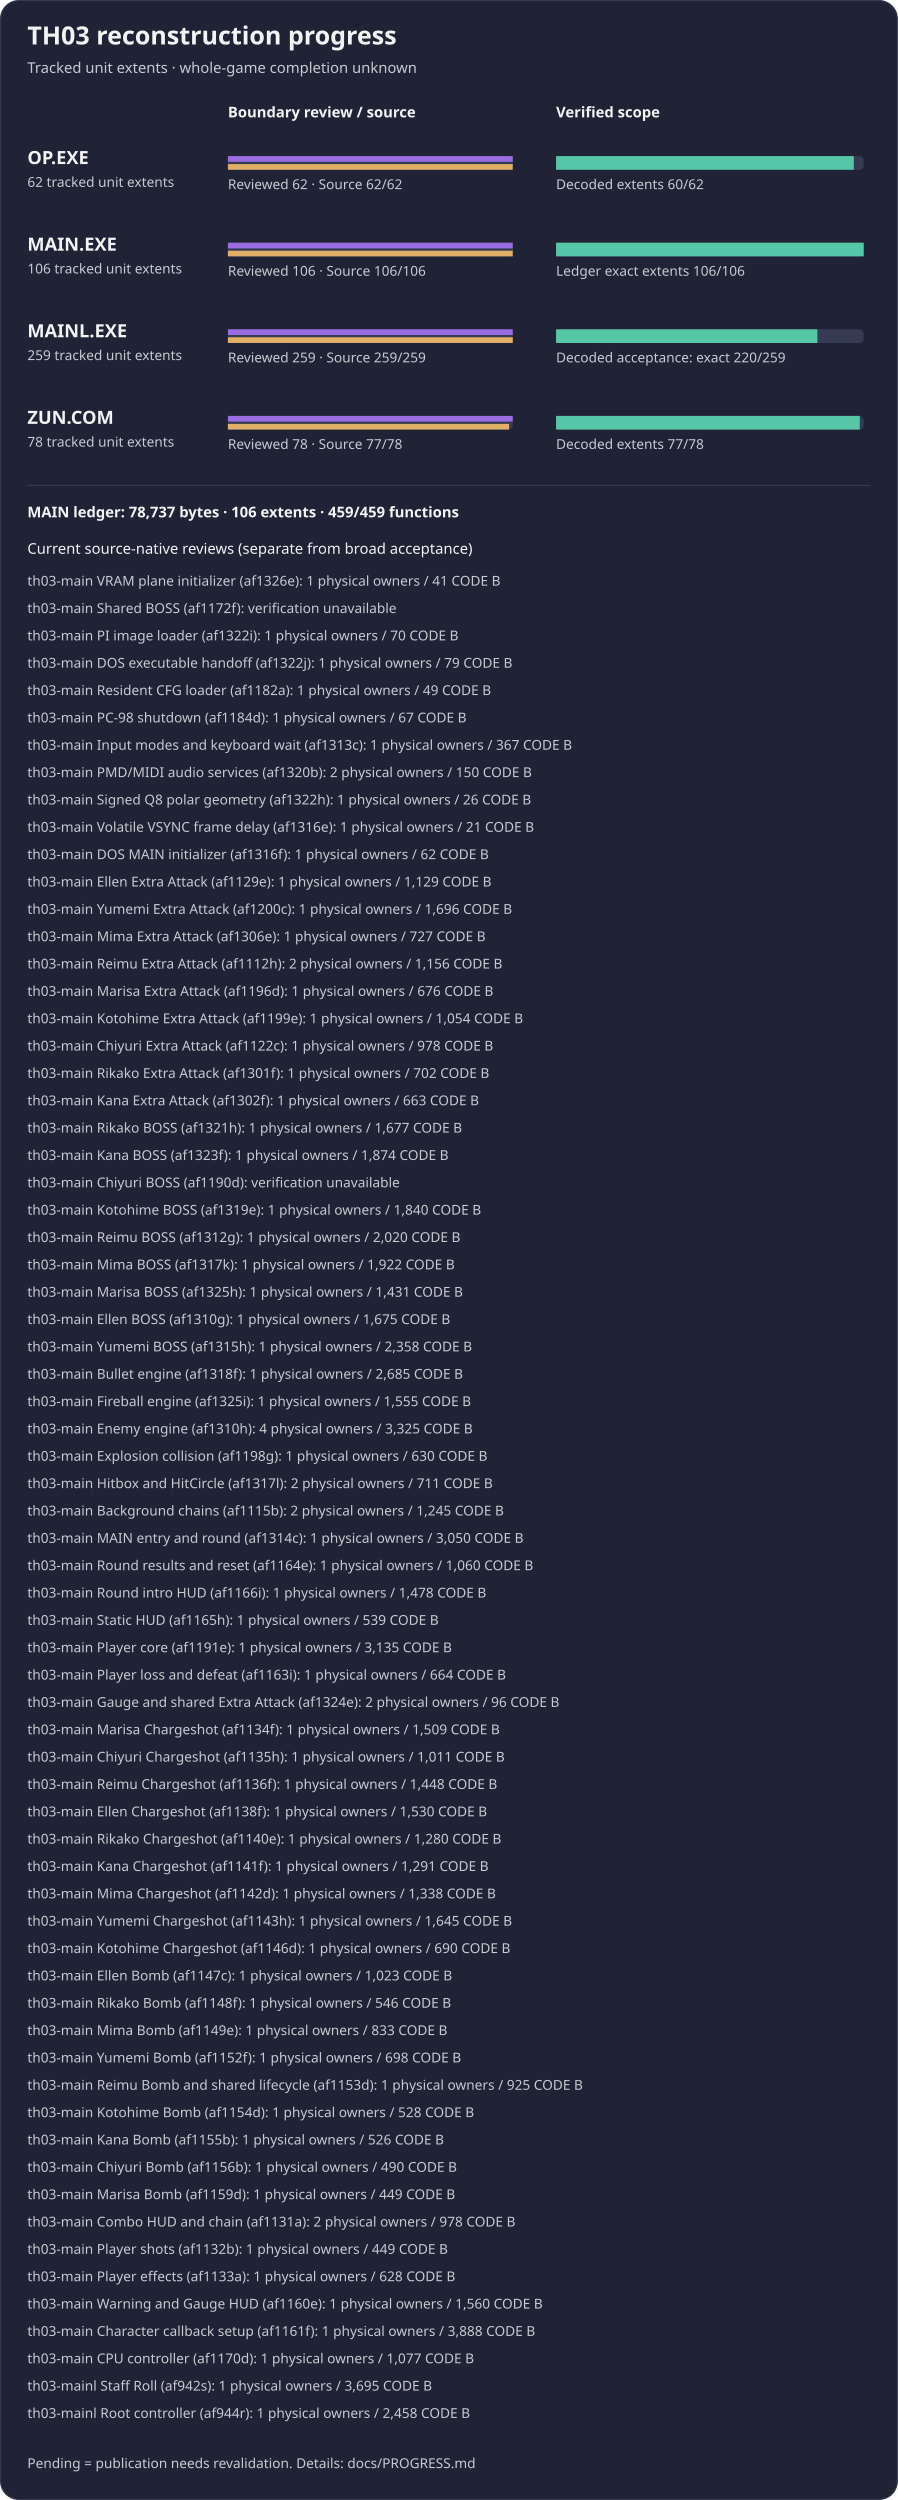
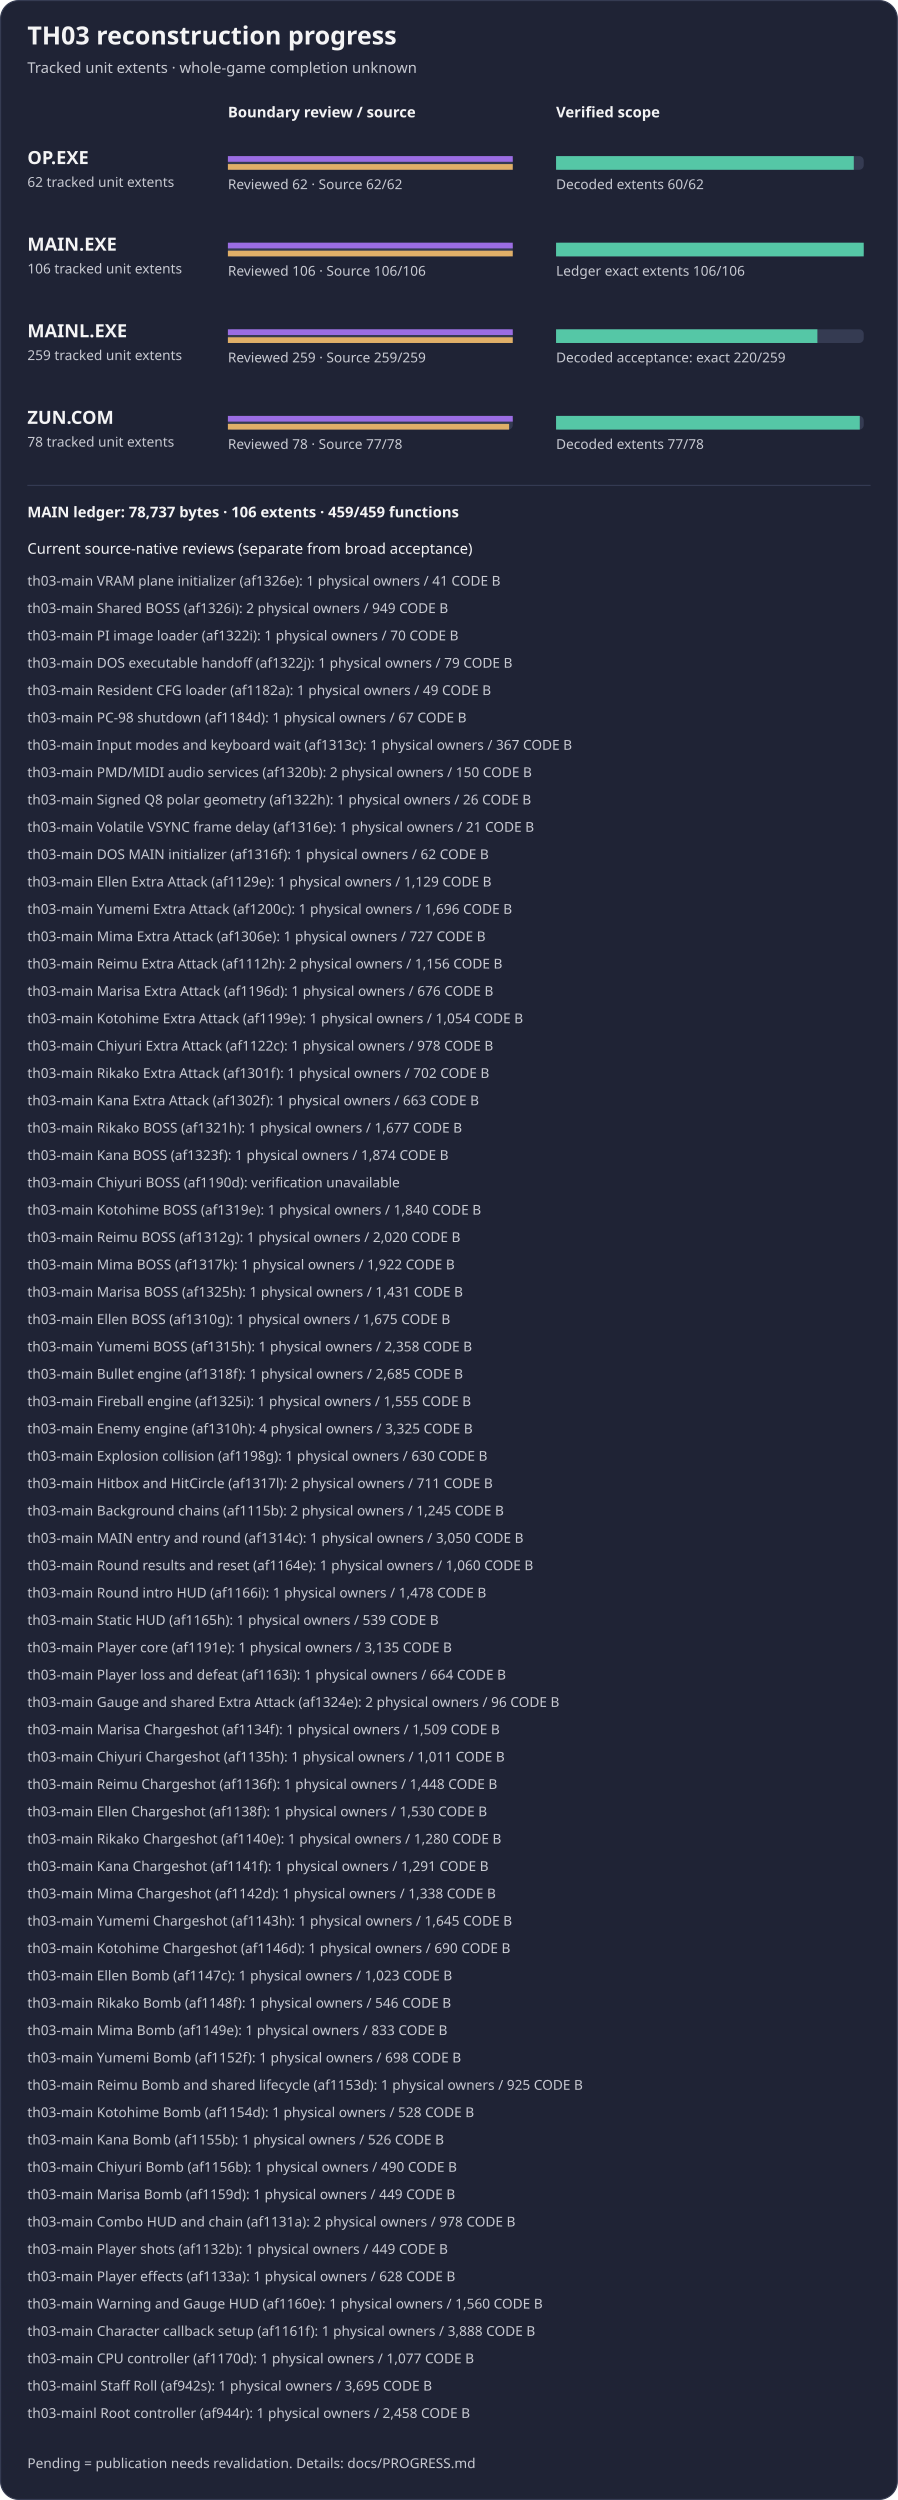
<svg xmlns="http://www.w3.org/2000/svg" width="788" height="2194" viewBox="0 0 788 2194" role="img" aria-label="TH03 reviewed subset reconstruction progress">
  <rect x="0.5" y="0.5" width="787" height="2193" rx="16" fill="#1f2335" stroke="#353b52" />
  <text x="24" y="39" fill="#f4f4f5" font-family="sans-serif" font-size="22" font-weight="600">TH03 reconstruction progress</text>
  <text x="24" y="64" fill="#c8cad2" font-family="sans-serif" font-size="13">Tracked unit extents · whole-game completion unknown</text>
  <text x="200" y="103" fill="#f4f4f5" font-family="sans-serif" font-size="13" font-weight="600">Boundary review / source</text>
  <text x="488" y="103" fill="#f4f4f5" font-family="sans-serif" font-size="13" font-weight="600">Verified scope</text>
  <g aria-label="OP.EXE bars count tracked unit extents, not functions; source-present is not exact">
    <text x="24" y="144" fill="#f4f4f5" font-family="sans-serif" font-size="16" font-weight="600">OP.EXE</text>
    <text x="24" y="164" fill="#c8cad2" font-family="sans-serif" font-size="12">62 tracked unit extents</text>
    <rect x="200" y="137" width="250" height="12" rx="4" fill="#353b52" />
    <rect x="488" y="137" width="270" height="12" rx="4" fill="#353b52" />
    <rect x="200" y="137" width="250.00" height="5" fill="#9b6de3" />
    <rect x="200" y="144" width="250.00" height="5" fill="#e0af68" />
    <rect x="488" y="137" width="261.29" height="12" fill="#55c7a6" />
    <text x="200" y="166" fill="#c8cad2" font-family="sans-serif" font-size="12">Reviewed 62 · Source 62/62</text>
    <text x="488" y="166" fill="#c8cad2" font-family="sans-serif" font-size="12">Decoded extents 60/62</text>
  </g>
  <g aria-label="MAIN.EXE bars count tracked unit extents, not functions; source-present is not exact">
    <text x="24" y="220" fill="#f4f4f5" font-family="sans-serif" font-size="16" font-weight="600">MAIN.EXE</text>
    <text x="24" y="240" fill="#c8cad2" font-family="sans-serif" font-size="12">106 tracked unit extents</text>
    <rect x="200" y="213" width="250" height="12" rx="4" fill="#353b52" />
    <rect x="488" y="213" width="270" height="12" rx="4" fill="#353b52" />
    <rect x="200" y="213" width="250.00" height="5" fill="#9b6de3" />
    <rect x="200" y="220" width="250.00" height="5" fill="#e0af68" />
    <rect x="488" y="213" width="270.00" height="12" fill="#55c7a6" />
    <text x="200" y="242" fill="#c8cad2" font-family="sans-serif" font-size="12">Reviewed 106 · Source 106/106</text>
    <text x="488" y="242" fill="#c8cad2" font-family="sans-serif" font-size="12">Ledger exact extents 106/106</text>
  </g>
  <g aria-label="MAINL bars count tracked unit extents, not functions; source-present is not exact">
    <text x="24" y="296" fill="#f4f4f5" font-family="sans-serif" font-size="16" font-weight="600">MAINL.EXE</text>
    <text x="24" y="316" fill="#c8cad2" font-family="sans-serif" font-size="12">259 tracked unit extents</text>
    <rect x="200" y="289" width="250" height="12" rx="4" fill="#353b52" />
    <rect x="488" y="289" width="270" height="12" rx="4" fill="#353b52" />
    <rect x="200" y="289" width="250.00" height="5" fill="#9b6de3" />
    <rect x="200" y="296" width="250.00" height="5" fill="#e0af68" />
    <rect x="488" y="289" width="229.34" height="12" fill="#55c7a6" />
    <text x="200" y="318" fill="#c8cad2" font-family="sans-serif" font-size="12">Reviewed 259 · Source 259/259</text>
    <text x="488" y="318" fill="#c8cad2" font-family="sans-serif" font-size="12">Decoded acceptance: exact 220/259</text>
  </g>
  <g aria-label="ZUN.COM bars count tracked unit extents, not functions; source-present is not exact">
    <text x="24" y="372" fill="#f4f4f5" font-family="sans-serif" font-size="16" font-weight="600">ZUN.COM</text>
    <text x="24" y="392" fill="#c8cad2" font-family="sans-serif" font-size="12">78 tracked unit extents</text>
    <rect x="200" y="365" width="250" height="12" rx="4" fill="#353b52" />
    <rect x="488" y="365" width="270" height="12" rx="4" fill="#353b52" />
    <rect x="200" y="365" width="250.00" height="5" fill="#9b6de3" />
    <rect x="200" y="372" width="246.79" height="5" fill="#e0af68" />
    <rect x="488" y="365" width="266.54" height="12" fill="#55c7a6" />
    <text x="200" y="394" fill="#c8cad2" font-family="sans-serif" font-size="12">Reviewed 78 · Source 77/78</text>
    <text x="488" y="394" fill="#c8cad2" font-family="sans-serif" font-size="12">Decoded extents 77/78</text>
  </g>
  <path d="M24 426 H764" stroke="#353b52" />
  <text x="24" y="454" fill="#f4f4f5" font-family="sans-serif" font-size="13" font-weight="600">MAIN ledger: 78,737 bytes · 106 extents · 459/459 functions</text>
  <text x="24" y="486" fill="#f4f4f5" font-family="sans-serif" font-size="13">Current source-native reviews (separate from broad acceptance)</text>
  <text x="24" y="514" fill="#c8cad2" font-family="sans-serif" font-size="12">th03-main VRAM plane initializer (af1326e): 1 physical owners / 41 CODE B</text>
-   <text x="24" y="538" fill="#c8cad2" font-family="sans-serif" font-size="12">th03-main Shared BOSS (af1172f): verification unavailable</text>
+   <text x="24" y="538" fill="#c8cad2" font-family="sans-serif" font-size="12">th03-main Shared BOSS (af1326i): 2 physical owners / 949 CODE B</text>
  <text x="24" y="562" fill="#c8cad2" font-family="sans-serif" font-size="12">th03-main PI image loader (af1322i): 1 physical owners / 70 CODE B</text>
  <text x="24" y="586" fill="#c8cad2" font-family="sans-serif" font-size="12">th03-main DOS executable handoff (af1322j): 1 physical owners / 79 CODE B</text>
  <text x="24" y="610" fill="#c8cad2" font-family="sans-serif" font-size="12">th03-main Resident CFG loader (af1182a): 1 physical owners / 49 CODE B</text>
  <text x="24" y="634" fill="#c8cad2" font-family="sans-serif" font-size="12">th03-main PC-98 shutdown (af1184d): 1 physical owners / 67 CODE B</text>
  <text x="24" y="658" fill="#c8cad2" font-family="sans-serif" font-size="12">th03-main Input modes and keyboard wait (af1313c): 1 physical owners / 367 CODE B</text>
  <text x="24" y="682" fill="#c8cad2" font-family="sans-serif" font-size="12">th03-main PMD/MIDI audio services (af1320b): 2 physical owners / 150 CODE B</text>
  <text x="24" y="706" fill="#c8cad2" font-family="sans-serif" font-size="12">th03-main Signed Q8 polar geometry (af1322h): 1 physical owners / 26 CODE B</text>
  <text x="24" y="730" fill="#c8cad2" font-family="sans-serif" font-size="12">th03-main Volatile VSYNC frame delay (af1316e): 1 physical owners / 21 CODE B</text>
  <text x="24" y="754" fill="#c8cad2" font-family="sans-serif" font-size="12">th03-main DOS MAIN initializer (af1316f): 1 physical owners / 62 CODE B</text>
  <text x="24" y="778" fill="#c8cad2" font-family="sans-serif" font-size="12">th03-main Ellen Extra Attack (af1129e): 1 physical owners / 1,129 CODE B</text>
  <text x="24" y="802" fill="#c8cad2" font-family="sans-serif" font-size="12">th03-main Yumemi Extra Attack (af1200c): 1 physical owners / 1,696 CODE B</text>
  <text x="24" y="826" fill="#c8cad2" font-family="sans-serif" font-size="12">th03-main Mima Extra Attack (af1306e): 1 physical owners / 727 CODE B</text>
  <text x="24" y="850" fill="#c8cad2" font-family="sans-serif" font-size="12">th03-main Reimu Extra Attack (af1112h): 2 physical owners / 1,156 CODE B</text>
  <text x="24" y="874" fill="#c8cad2" font-family="sans-serif" font-size="12">th03-main Marisa Extra Attack (af1196d): 1 physical owners / 676 CODE B</text>
  <text x="24" y="898" fill="#c8cad2" font-family="sans-serif" font-size="12">th03-main Kotohime Extra Attack (af1199e): 1 physical owners / 1,054 CODE B</text>
  <text x="24" y="922" fill="#c8cad2" font-family="sans-serif" font-size="12">th03-main Chiyuri Extra Attack (af1122c): 1 physical owners / 978 CODE B</text>
  <text x="24" y="946" fill="#c8cad2" font-family="sans-serif" font-size="12">th03-main Rikako Extra Attack (af1301f): 1 physical owners / 702 CODE B</text>
  <text x="24" y="970" fill="#c8cad2" font-family="sans-serif" font-size="12">th03-main Kana Extra Attack (af1302f): 1 physical owners / 663 CODE B</text>
  <text x="24" y="994" fill="#c8cad2" font-family="sans-serif" font-size="12">th03-main Rikako BOSS (af1321h): 1 physical owners / 1,677 CODE B</text>
  <text x="24" y="1018" fill="#c8cad2" font-family="sans-serif" font-size="12">th03-main Kana BOSS (af1323f): 1 physical owners / 1,874 CODE B</text>
  <text x="24" y="1042" fill="#c8cad2" font-family="sans-serif" font-size="12">th03-main Chiyuri BOSS (af1190d): verification unavailable</text>
  <text x="24" y="1066" fill="#c8cad2" font-family="sans-serif" font-size="12">th03-main Kotohime BOSS (af1319e): 1 physical owners / 1,840 CODE B</text>
  <text x="24" y="1090" fill="#c8cad2" font-family="sans-serif" font-size="12">th03-main Reimu BOSS (af1312g): 1 physical owners / 2,020 CODE B</text>
  <text x="24" y="1114" fill="#c8cad2" font-family="sans-serif" font-size="12">th03-main Mima BOSS (af1317k): 1 physical owners / 1,922 CODE B</text>
  <text x="24" y="1138" fill="#c8cad2" font-family="sans-serif" font-size="12">th03-main Marisa BOSS (af1325h): 1 physical owners / 1,431 CODE B</text>
  <text x="24" y="1162" fill="#c8cad2" font-family="sans-serif" font-size="12">th03-main Ellen BOSS (af1310g): 1 physical owners / 1,675 CODE B</text>
  <text x="24" y="1186" fill="#c8cad2" font-family="sans-serif" font-size="12">th03-main Yumemi BOSS (af1315h): 1 physical owners / 2,358 CODE B</text>
  <text x="24" y="1210" fill="#c8cad2" font-family="sans-serif" font-size="12">th03-main Bullet engine (af1318f): 1 physical owners / 2,685 CODE B</text>
  <text x="24" y="1234" fill="#c8cad2" font-family="sans-serif" font-size="12">th03-main Fireball engine (af1325i): 1 physical owners / 1,555 CODE B</text>
  <text x="24" y="1258" fill="#c8cad2" font-family="sans-serif" font-size="12">th03-main Enemy engine (af1310h): 4 physical owners / 3,325 CODE B</text>
  <text x="24" y="1282" fill="#c8cad2" font-family="sans-serif" font-size="12">th03-main Explosion collision (af1198g): 1 physical owners / 630 CODE B</text>
  <text x="24" y="1306" fill="#c8cad2" font-family="sans-serif" font-size="12">th03-main Hitbox and HitCircle (af1317l): 2 physical owners / 711 CODE B</text>
  <text x="24" y="1330" fill="#c8cad2" font-family="sans-serif" font-size="12">th03-main Background chains (af1115b): 2 physical owners / 1,245 CODE B</text>
  <text x="24" y="1354" fill="#c8cad2" font-family="sans-serif" font-size="12">th03-main MAIN entry and round (af1314c): 1 physical owners / 3,050 CODE B</text>
  <text x="24" y="1378" fill="#c8cad2" font-family="sans-serif" font-size="12">th03-main Round results and reset (af1164e): 1 physical owners / 1,060 CODE B</text>
  <text x="24" y="1402" fill="#c8cad2" font-family="sans-serif" font-size="12">th03-main Round intro HUD (af1166i): 1 physical owners / 1,478 CODE B</text>
  <text x="24" y="1426" fill="#c8cad2" font-family="sans-serif" font-size="12">th03-main Static HUD (af1165h): 1 physical owners / 539 CODE B</text>
  <text x="24" y="1450" fill="#c8cad2" font-family="sans-serif" font-size="12">th03-main Player core (af1191e): 1 physical owners / 3,135 CODE B</text>
  <text x="24" y="1474" fill="#c8cad2" font-family="sans-serif" font-size="12">th03-main Player loss and defeat (af1163i): 1 physical owners / 664 CODE B</text>
  <text x="24" y="1498" fill="#c8cad2" font-family="sans-serif" font-size="12">th03-main Gauge and shared Extra Attack (af1324e): 2 physical owners / 96 CODE B</text>
  <text x="24" y="1522" fill="#c8cad2" font-family="sans-serif" font-size="12">th03-main Marisa Chargeshot (af1134f): 1 physical owners / 1,509 CODE B</text>
  <text x="24" y="1546" fill="#c8cad2" font-family="sans-serif" font-size="12">th03-main Chiyuri Chargeshot (af1135h): 1 physical owners / 1,011 CODE B</text>
  <text x="24" y="1570" fill="#c8cad2" font-family="sans-serif" font-size="12">th03-main Reimu Chargeshot (af1136f): 1 physical owners / 1,448 CODE B</text>
  <text x="24" y="1594" fill="#c8cad2" font-family="sans-serif" font-size="12">th03-main Ellen Chargeshot (af1138f): 1 physical owners / 1,530 CODE B</text>
  <text x="24" y="1618" fill="#c8cad2" font-family="sans-serif" font-size="12">th03-main Rikako Chargeshot (af1140e): 1 physical owners / 1,280 CODE B</text>
  <text x="24" y="1642" fill="#c8cad2" font-family="sans-serif" font-size="12">th03-main Kana Chargeshot (af1141f): 1 physical owners / 1,291 CODE B</text>
  <text x="24" y="1666" fill="#c8cad2" font-family="sans-serif" font-size="12">th03-main Mima Chargeshot (af1142d): 1 physical owners / 1,338 CODE B</text>
  <text x="24" y="1690" fill="#c8cad2" font-family="sans-serif" font-size="12">th03-main Yumemi Chargeshot (af1143h): 1 physical owners / 1,645 CODE B</text>
  <text x="24" y="1714" fill="#c8cad2" font-family="sans-serif" font-size="12">th03-main Kotohime Chargeshot (af1146d): 1 physical owners / 690 CODE B</text>
  <text x="24" y="1738" fill="#c8cad2" font-family="sans-serif" font-size="12">th03-main Ellen Bomb (af1147c): 1 physical owners / 1,023 CODE B</text>
  <text x="24" y="1762" fill="#c8cad2" font-family="sans-serif" font-size="12">th03-main Rikako Bomb (af1148f): 1 physical owners / 546 CODE B</text>
  <text x="24" y="1786" fill="#c8cad2" font-family="sans-serif" font-size="12">th03-main Mima Bomb (af1149e): 1 physical owners / 833 CODE B</text>
  <text x="24" y="1810" fill="#c8cad2" font-family="sans-serif" font-size="12">th03-main Yumemi Bomb (af1152f): 1 physical owners / 698 CODE B</text>
  <text x="24" y="1834" fill="#c8cad2" font-family="sans-serif" font-size="12">th03-main Reimu Bomb and shared lifecycle (af1153d): 1 physical owners / 925 CODE B</text>
  <text x="24" y="1858" fill="#c8cad2" font-family="sans-serif" font-size="12">th03-main Kotohime Bomb (af1154d): 1 physical owners / 528 CODE B</text>
  <text x="24" y="1882" fill="#c8cad2" font-family="sans-serif" font-size="12">th03-main Kana Bomb (af1155b): 1 physical owners / 526 CODE B</text>
  <text x="24" y="1906" fill="#c8cad2" font-family="sans-serif" font-size="12">th03-main Chiyuri Bomb (af1156b): 1 physical owners / 490 CODE B</text>
  <text x="24" y="1930" fill="#c8cad2" font-family="sans-serif" font-size="12">th03-main Marisa Bomb (af1159d): 1 physical owners / 449 CODE B</text>
  <text x="24" y="1954" fill="#c8cad2" font-family="sans-serif" font-size="12">th03-main Combo HUD and chain (af1131a): 2 physical owners / 978 CODE B</text>
  <text x="24" y="1978" fill="#c8cad2" font-family="sans-serif" font-size="12">th03-main Player shots (af1132b): 1 physical owners / 449 CODE B</text>
  <text x="24" y="2002" fill="#c8cad2" font-family="sans-serif" font-size="12">th03-main Player effects (af1133a): 1 physical owners / 628 CODE B</text>
  <text x="24" y="2026" fill="#c8cad2" font-family="sans-serif" font-size="12">th03-main Warning and Gauge HUD (af1160e): 1 physical owners / 1,560 CODE B</text>
  <text x="24" y="2050" fill="#c8cad2" font-family="sans-serif" font-size="12">th03-main Character callback setup (af1161f): 1 physical owners / 3,888 CODE B</text>
  <text x="24" y="2074" fill="#c8cad2" font-family="sans-serif" font-size="12">th03-main CPU controller (af1170d): 1 physical owners / 1,077 CODE B</text>
  <text x="24" y="2098" fill="#c8cad2" font-family="sans-serif" font-size="12">th03-mainl Staff Roll (af942s): 1 physical owners / 3,695 CODE B</text>
  <text x="24" y="2122" fill="#c8cad2" font-family="sans-serif" font-size="12">th03-mainl Root controller (af944r): 1 physical owners / 2,458 CODE B</text>
  <text x="24" y="2166" fill="#c8cad2" font-family="sans-serif" font-size="12">Pending = publication needs revalidation. Details: docs/PROGRESS.md</text>
</svg>
